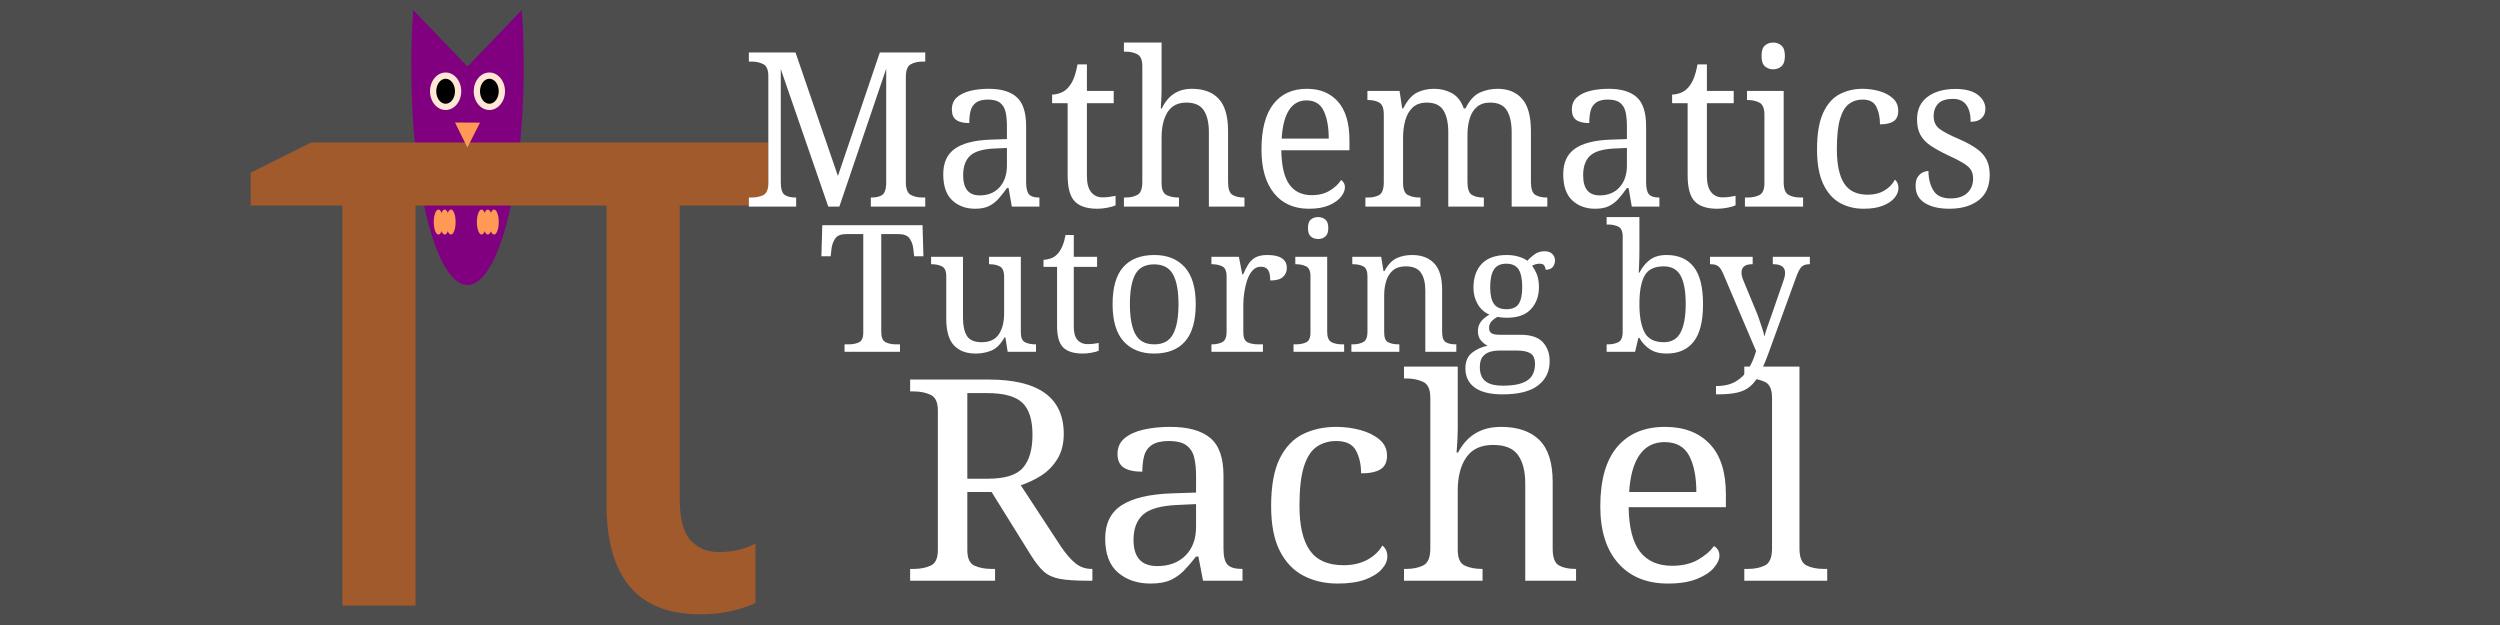
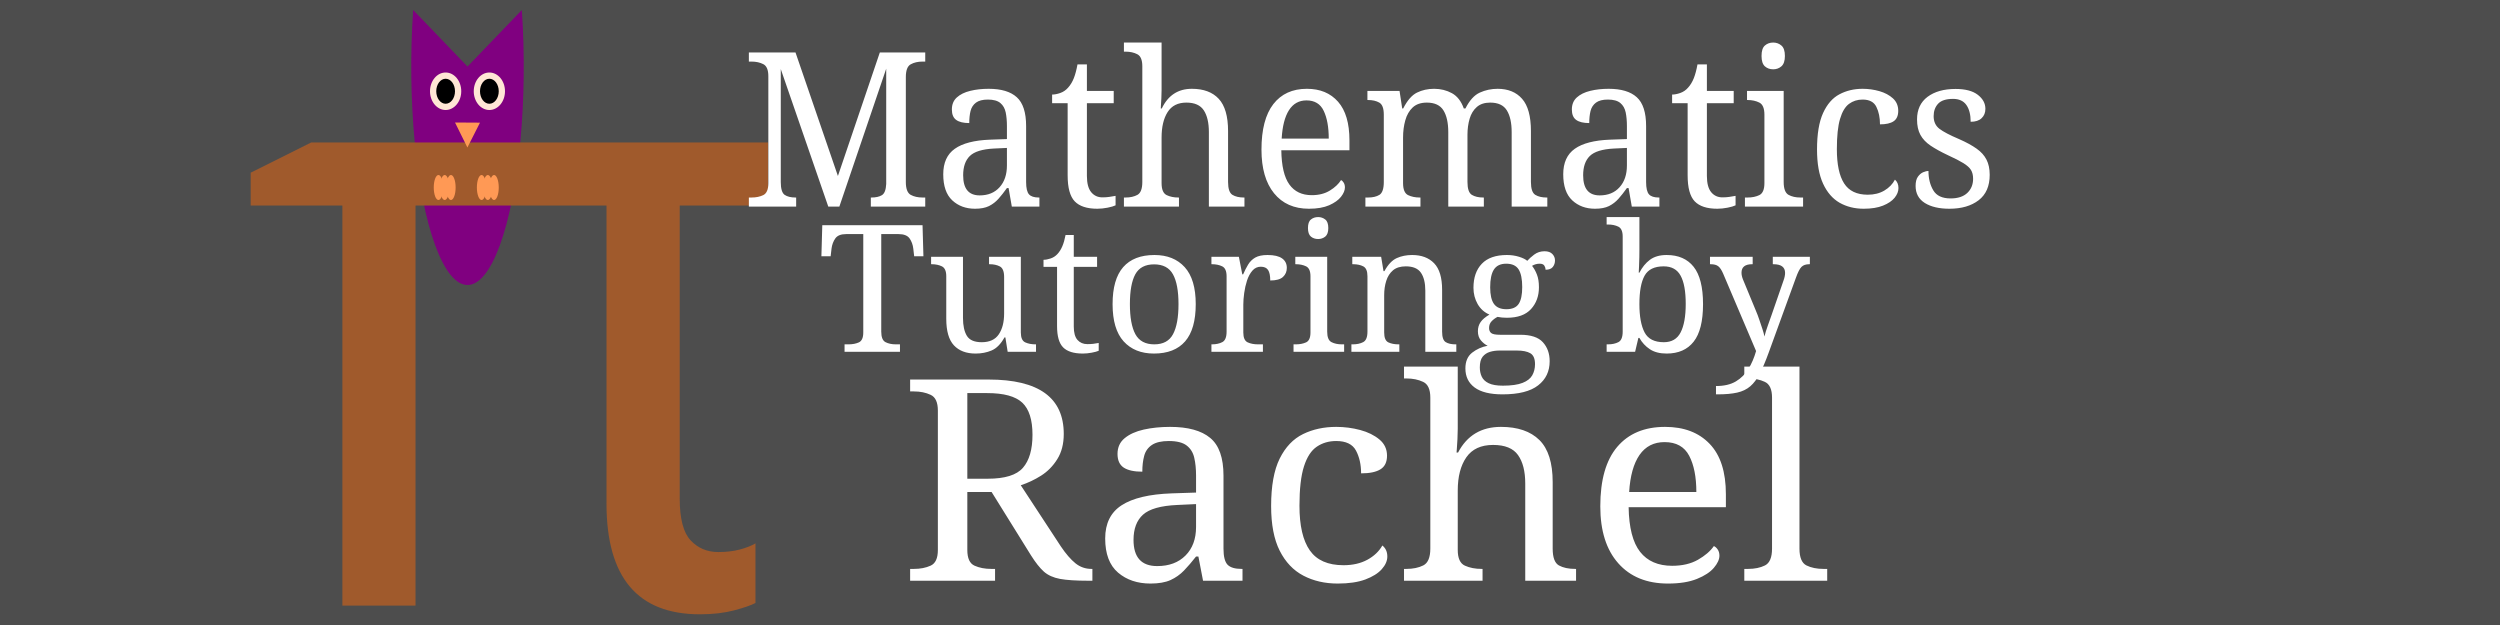
<svg xmlns="http://www.w3.org/2000/svg" width="2000" height="500" viewBox="0 0 529.167 132.292" version="1.1" id="svg5">
+   <defs id="defs35" />
  <g id="layer3" style="display:inline">
    <rect style="fill:#4d4d4d;stroke-width:0.523" id="rect980" width="529.167" height="132.292" x="-7.1054274e-15" y="0" />
  </g>
  <g id="layer4">
    <path style="fill:#800080;stroke-width:0.238" id="path42453" d="m 110.455,2.117 a 11.906,46.24 0 0 1 -4.671,49.846 11.906,46.24 0 0 1 -13.658,2e-6 11.906,46.24 0 0 1 -4.671,-49.846 L 98.954,14.085 Z" />
  </g>
  <g id="layer1" style="display:inline">
    <text xml:space="preserve" style="font-style:normal;font-weight:normal;font-size:180.466px;line-height:1.25;font-family:sans-serif;fill:#a05a2c;fill-opacity:1;fill-rule:nonzero;stroke:none;stroke-width:4.512" x="51.596" y="126.494" id="text1287" transform="scale(0.9867666,1.013411)">
      <tspan id="tspan1285" style="font-style:normal;font-variant:normal;font-weight:normal;font-stretch:normal;font-family:'Script MT Bold';-inkscape-font-specification:'Script MT Bold, ';fill:#a05a2c;fill-opacity:1;fill-rule:nonzero;stroke-width:4.512" x="51.596" y="126.494">π</tspan>
    </text>
    <path style="fill:none;stroke-width:0.185" d="m 58.916,128.98 c -0.204,-0.046 -0.829,-0.174 -1.389,-0.284 -1.443,-0.282 -3.761,-1.45 -5.277,-2.66 -2.328,-1.857 -3.718,-3.86 -4.565,-6.58 -0.629,-2.018 -0.625,-5.459 0.008,-7.314 1.058,-3.098 3.127,-6.466 6.585,-10.721 3.651,-4.491 4.283,-5.299 5.377,-6.87 2.345,-3.366 4.089,-6.855 4.997,-9.998 0.381,-1.32 1.248,-7.807 4.177,-31.276 2.033,-16.286 3.696,-29.646 3.696,-29.688 0,-0.043 -3.229,-0.04 -7.175,0.006 -7.575,0.088 -8.067,0.137 -10.809,1.076 -1.67,0.572 -4.283,1.906 -5.851,2.987 -2.148,1.481 -3.591,3.186 -6.514,7.694 l -2.667,4.114 h -1.93 -1.93 l 0.13,-0.59 c 0.179,-0.815 1.73,-5.196 2.781,-7.853 5.703,-14.427 13.206,-23.64 22.085,-27.122 1.052,-0.412 2.635,-0.93 3.518,-1.149 l 1.605,-0.399 47.355,-0.055 47.355,-0.055 V 12.892 23.542 h -15.36 -15.36 l -0.098,0.602 c -0.285,1.741 -1.397,15.675 -1.947,24.395 -0.624,9.891 -0.822,16.514 -0.832,27.774 -0.008,9.468 0.03,11.042 0.307,12.498 1.032,5.437 3.06,9.514 6.246,12.558 2.239,2.139 4.302,3.2 7.102,3.65 4.299,0.692 8.729,-0.989 12.466,-4.731 1.228,-1.23 1.659,-1.825 2.356,-3.251 0.975,-1.997 1.249,-3.203 1.713,-7.531 l 0.323,-3.009 h 2.469 2.469 l -0.002,0.787 c -0.003,1.412 -0.365,5.175 -0.751,7.823 -1.572,10.776 -5.532,19.46 -11.727,25.72 -4.109,4.153 -8.383,6.407 -13.536,7.14 -7.19,1.022 -13.042,-2.033 -18.428,-9.621 -5.894,-8.304 -8.529,-22.482 -7.807,-42.004 0.299,-8.086 0.451,-9.844 2.812,-32.602 1.12,-10.797 2.037,-19.759 2.037,-19.915 0,-0.252 -1.535,-0.284 -13.844,-0.284 H 87.24 l -0.986,10.23 c -3.655,37.933 -6.949,64.052 -9.58,75.963 -2.458,11.127 -6.875,17.403 -13.292,18.887 -1.224,0.283 -3.866,0.495 -4.466,0.358 z" id="path18046" />
  </g>
  <g id="layer5">
    <ellipse style="fill:#ffe6d5;stroke-width:0.346" id="path42874" cx="103.584" cy="19.315" rx="3.307" ry="3.969" />
    <ellipse style="fill:#ffe6d5;stroke-width:0.346" id="path42874-8" cx="94.324" cy="19.315" rx="3.307" ry="3.969" />
    <ellipse style="fill:#000000;stroke-width:0.876" id="path44624" cx="94.324" cy="19.315" rx="1.984" ry="2.646" />
    <ellipse style="fill:#000000;stroke-width:0.876" id="path44624-3" cx="103.584" cy="19.315" rx="1.984" ry="2.646" />
  </g>
  <g id="layer6" />
  <g id="layer7">
-     <ellipse style="fill:#ff9955;stroke-width:0.221" id="path44317" cx="95.448" cy="47" rx="0.992" ry="2.646" />
-     <ellipse style="fill:#ff9955;stroke-width:0.221" id="path44317-0" cx="94.126" cy="47" rx="0.992" ry="2.646" />
-     <ellipse style="fill:#ff9955;stroke-width:0.221" id="path44317-0-3" cx="101.931" cy="47" rx="0.992" ry="2.646" />
-     <ellipse style="fill:#ff9955;stroke-width:0.221" id="path44317-0-3-0" cx="104.577" cy="47" rx="0.992" ry="2.646" />
-     <ellipse style="fill:#ff9955;stroke-width:0.221" id="path44317-0-3-0-8" cx="103.254" cy="47" rx="0.992" ry="2.646" />
-     <ellipse style="fill:#ff9955;stroke-width:0.221" id="path44317-06" cx="92.803" cy="47" rx="0.992" ry="2.646" />
+     <ellipse style="fill:#ff9955;stroke-width:0.221" id="path44317" cx="95.448" cy="39.688" rx="0.992" ry="2.646" />
+     <ellipse style="fill:#ff9955;stroke-width:0.221" id="path44317-0" cx="94.126" cy="39.688" rx="0.992" ry="2.646" />
+     <ellipse style="fill:#ff9955;stroke-width:0.221" id="path44317-0-3" cx="101.931" cy="39.688" rx="0.992" ry="2.646" />
+     <ellipse style="fill:#ff9955;stroke-width:0.221" id="path44317-0-3-0" cx="104.577" cy="39.688" rx="0.992" ry="2.646" />
+     <ellipse style="fill:#ff9955;stroke-width:0.221" id="path44317-0-3-0-8" cx="103.254" cy="39.688" rx="0.992" ry="2.646" />
+     <ellipse style="fill:#ff9955;stroke-width:0.221" id="path44317-06" cx="92.803" cy="39.688" rx="0.992" ry="2.646" />
  </g>
  <g id="layer8">
    <text xml:space="preserve" style="font-style:normal;font-weight:normal;font-size:60.718px;line-height:1.25;font-family:sans-serif;fill:#ffffff;fill-opacity:1;stroke:none;stroke-width:1.518" x="186.892" y="125.158" id="text46127" transform="scale(1.018184,0.9821406)">
      <tspan id="tspan46125" style="font-style:normal;font-variant:normal;font-weight:normal;font-stretch:normal;font-family:Garamond;-inkscape-font-specification:Garamond;stroke-width:1.518;fill:#ffffff" x="186.892" y="125.158">Rachel</tspan>
    </text>
  </g>
  <g id="layer9">
    <text xml:space="preserve" style="font-style:normal;font-weight:normal;font-size:37.614px;line-height:1.25;font-family:sans-serif;fill:#ffffff;fill-opacity:1;stroke:none;stroke-width:0.94" x="172.723" y="74.629" id="text57706" transform="scale(1.002246,0.9977593)">
      <tspan id="tspan57704" style="font-style:normal;font-variant:normal;font-weight:normal;font-stretch:normal;font-family:Garamond;-inkscape-font-specification:Garamond;stroke-width:0.94;fill:#ffffff" x="172.723" y="74.629">Tutoring by</tspan>
    </text>
  </g>
  <g id="layer10">
    <text xml:space="preserve" style="font-style:normal;font-weight:normal;font-size:44.482px;line-height:1.25;font-family:sans-serif;fill:#ffffff;fill-opacity:1;stroke:none;stroke-width:1.112" x="161.11" y="42.584" id="text65255" transform="scale(0.9736619,1.027051)">
      <tspan id="tspan65253" style="font-style:normal;font-variant:normal;font-weight:normal;font-stretch:normal;font-family:Garamond;-inkscape-font-specification:Garamond;stroke-width:1.112;fill:#ffffff" x="161.11" y="42.584">Mathematics</tspan>
    </text>
  </g>
  <path style="fill:#ff9955" id="path43237" d="M 133.667,200.85 62.206,123.137 165.237,100.107 Z" transform="matrix(-0.01473168,-0.05515043,0.04790982,-0.01695808,93.94647,36.73969)" />
</svg>
